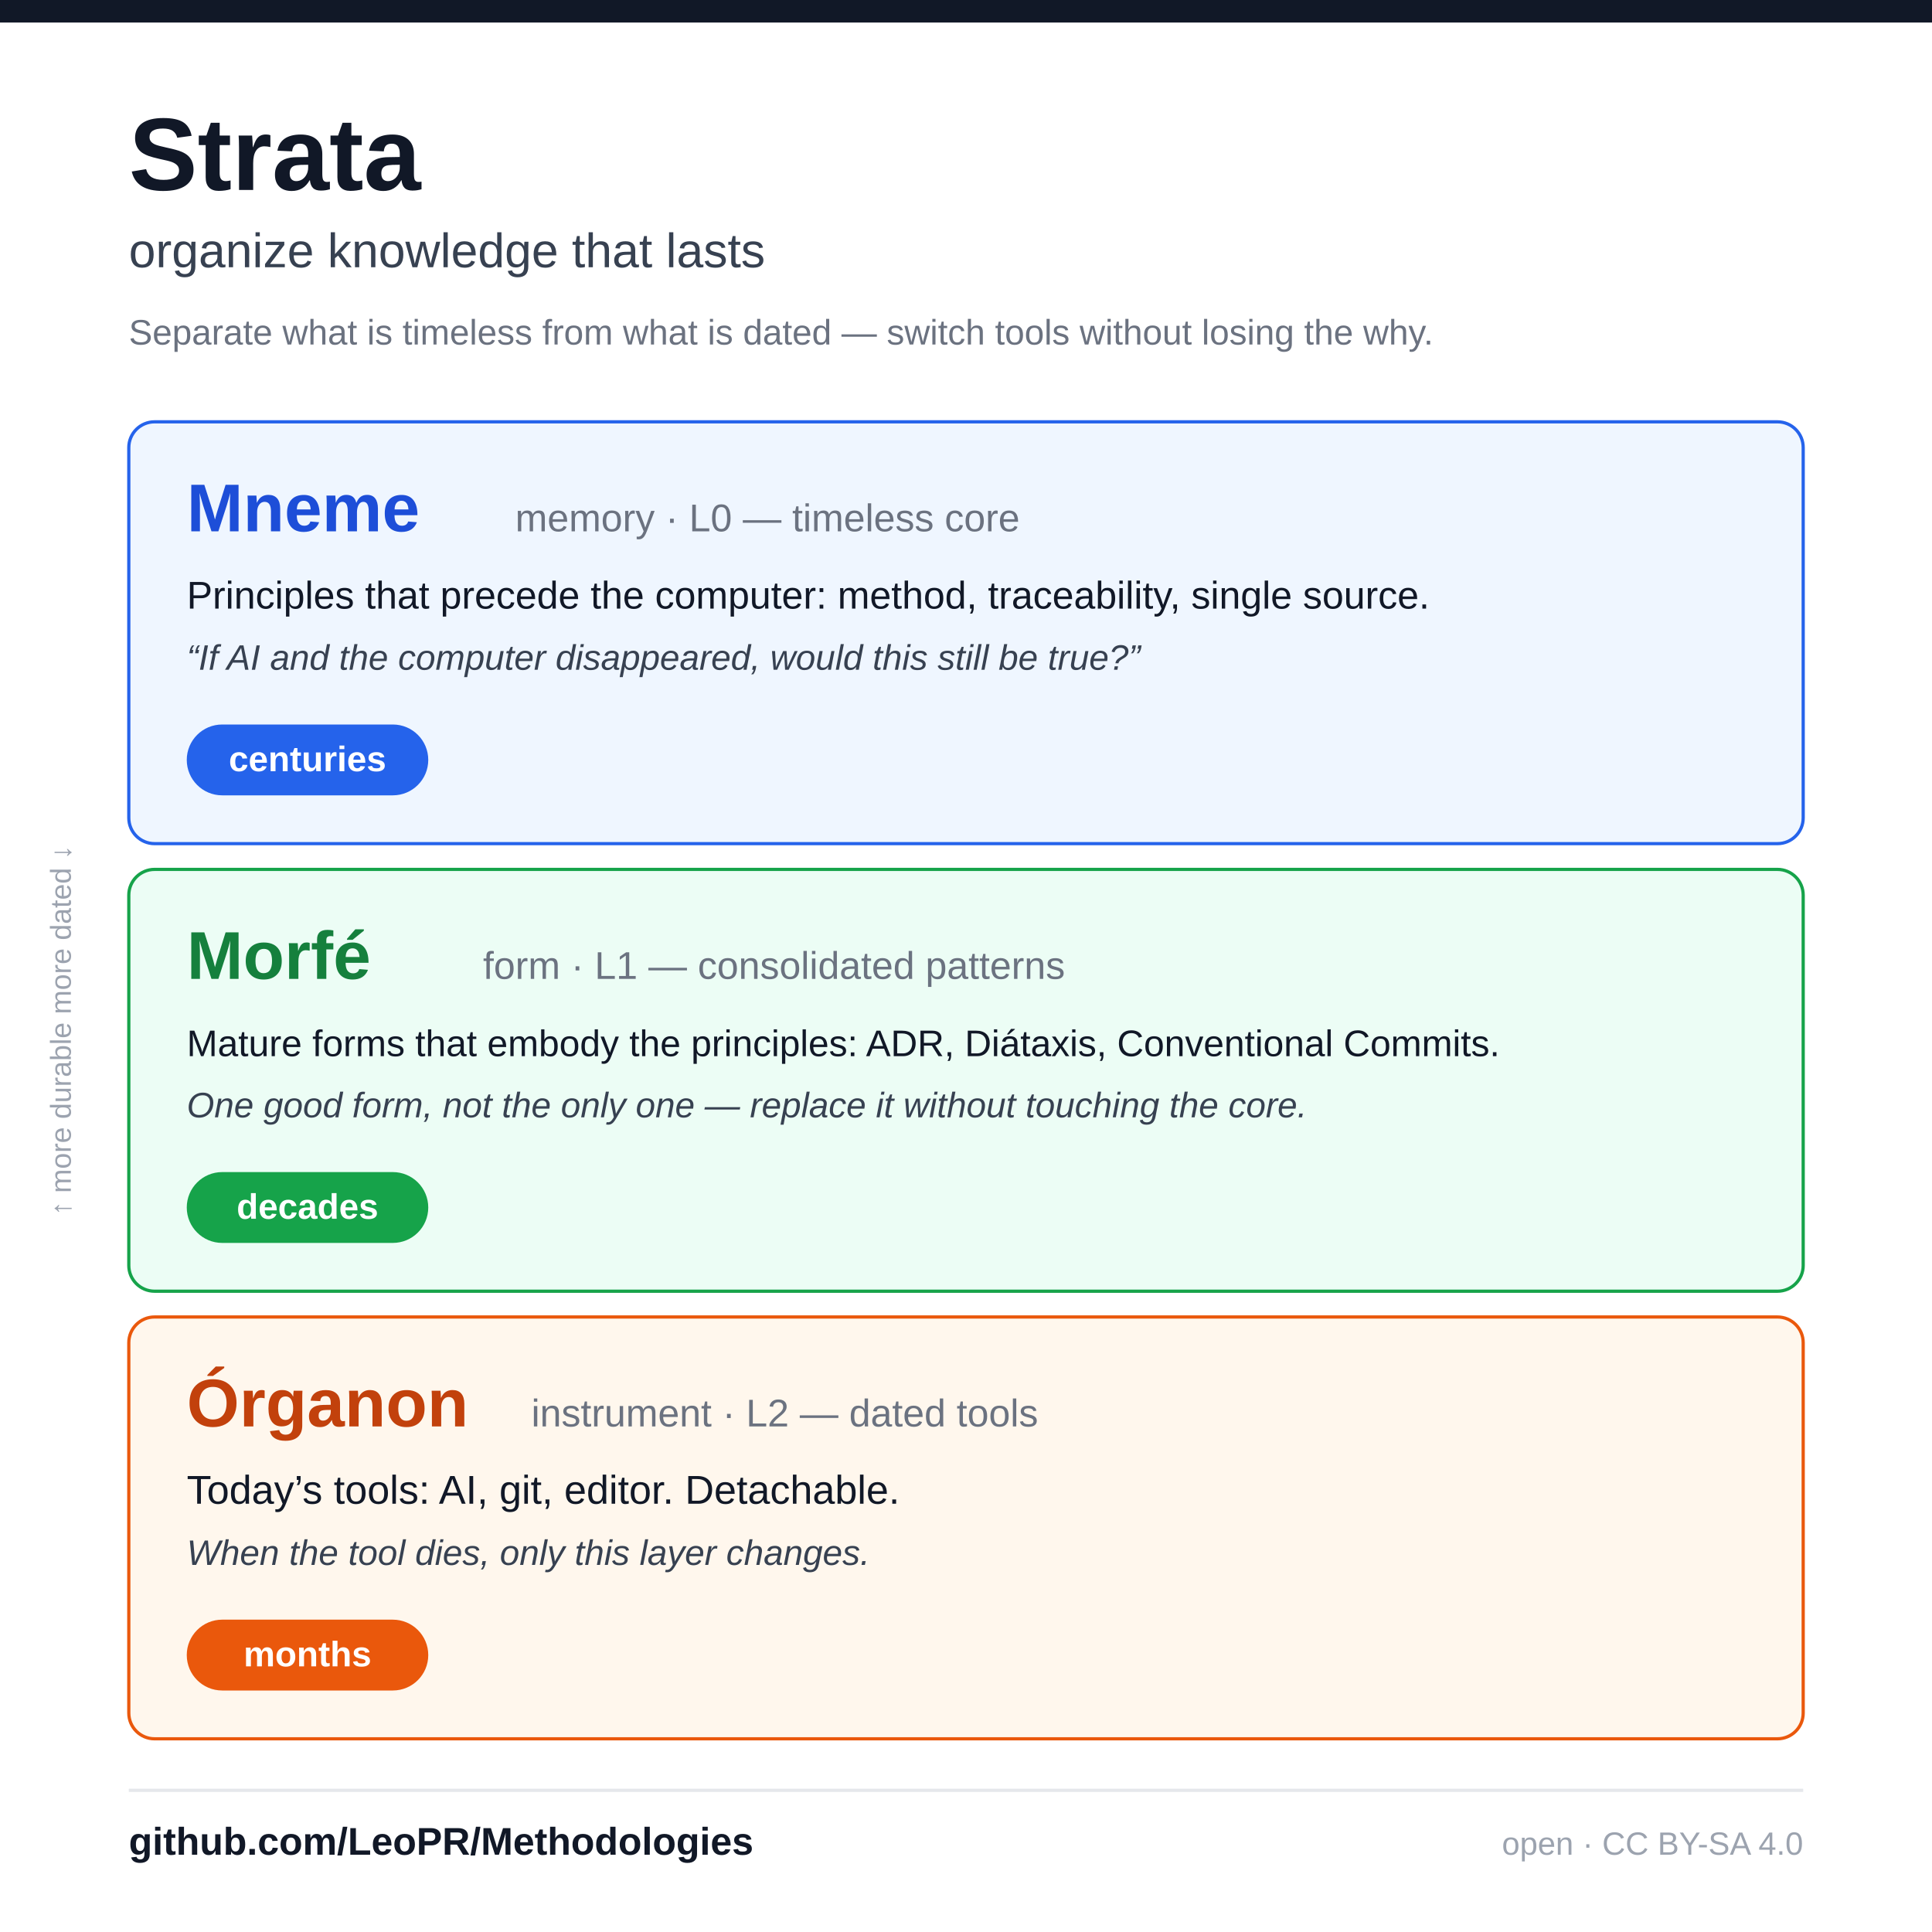
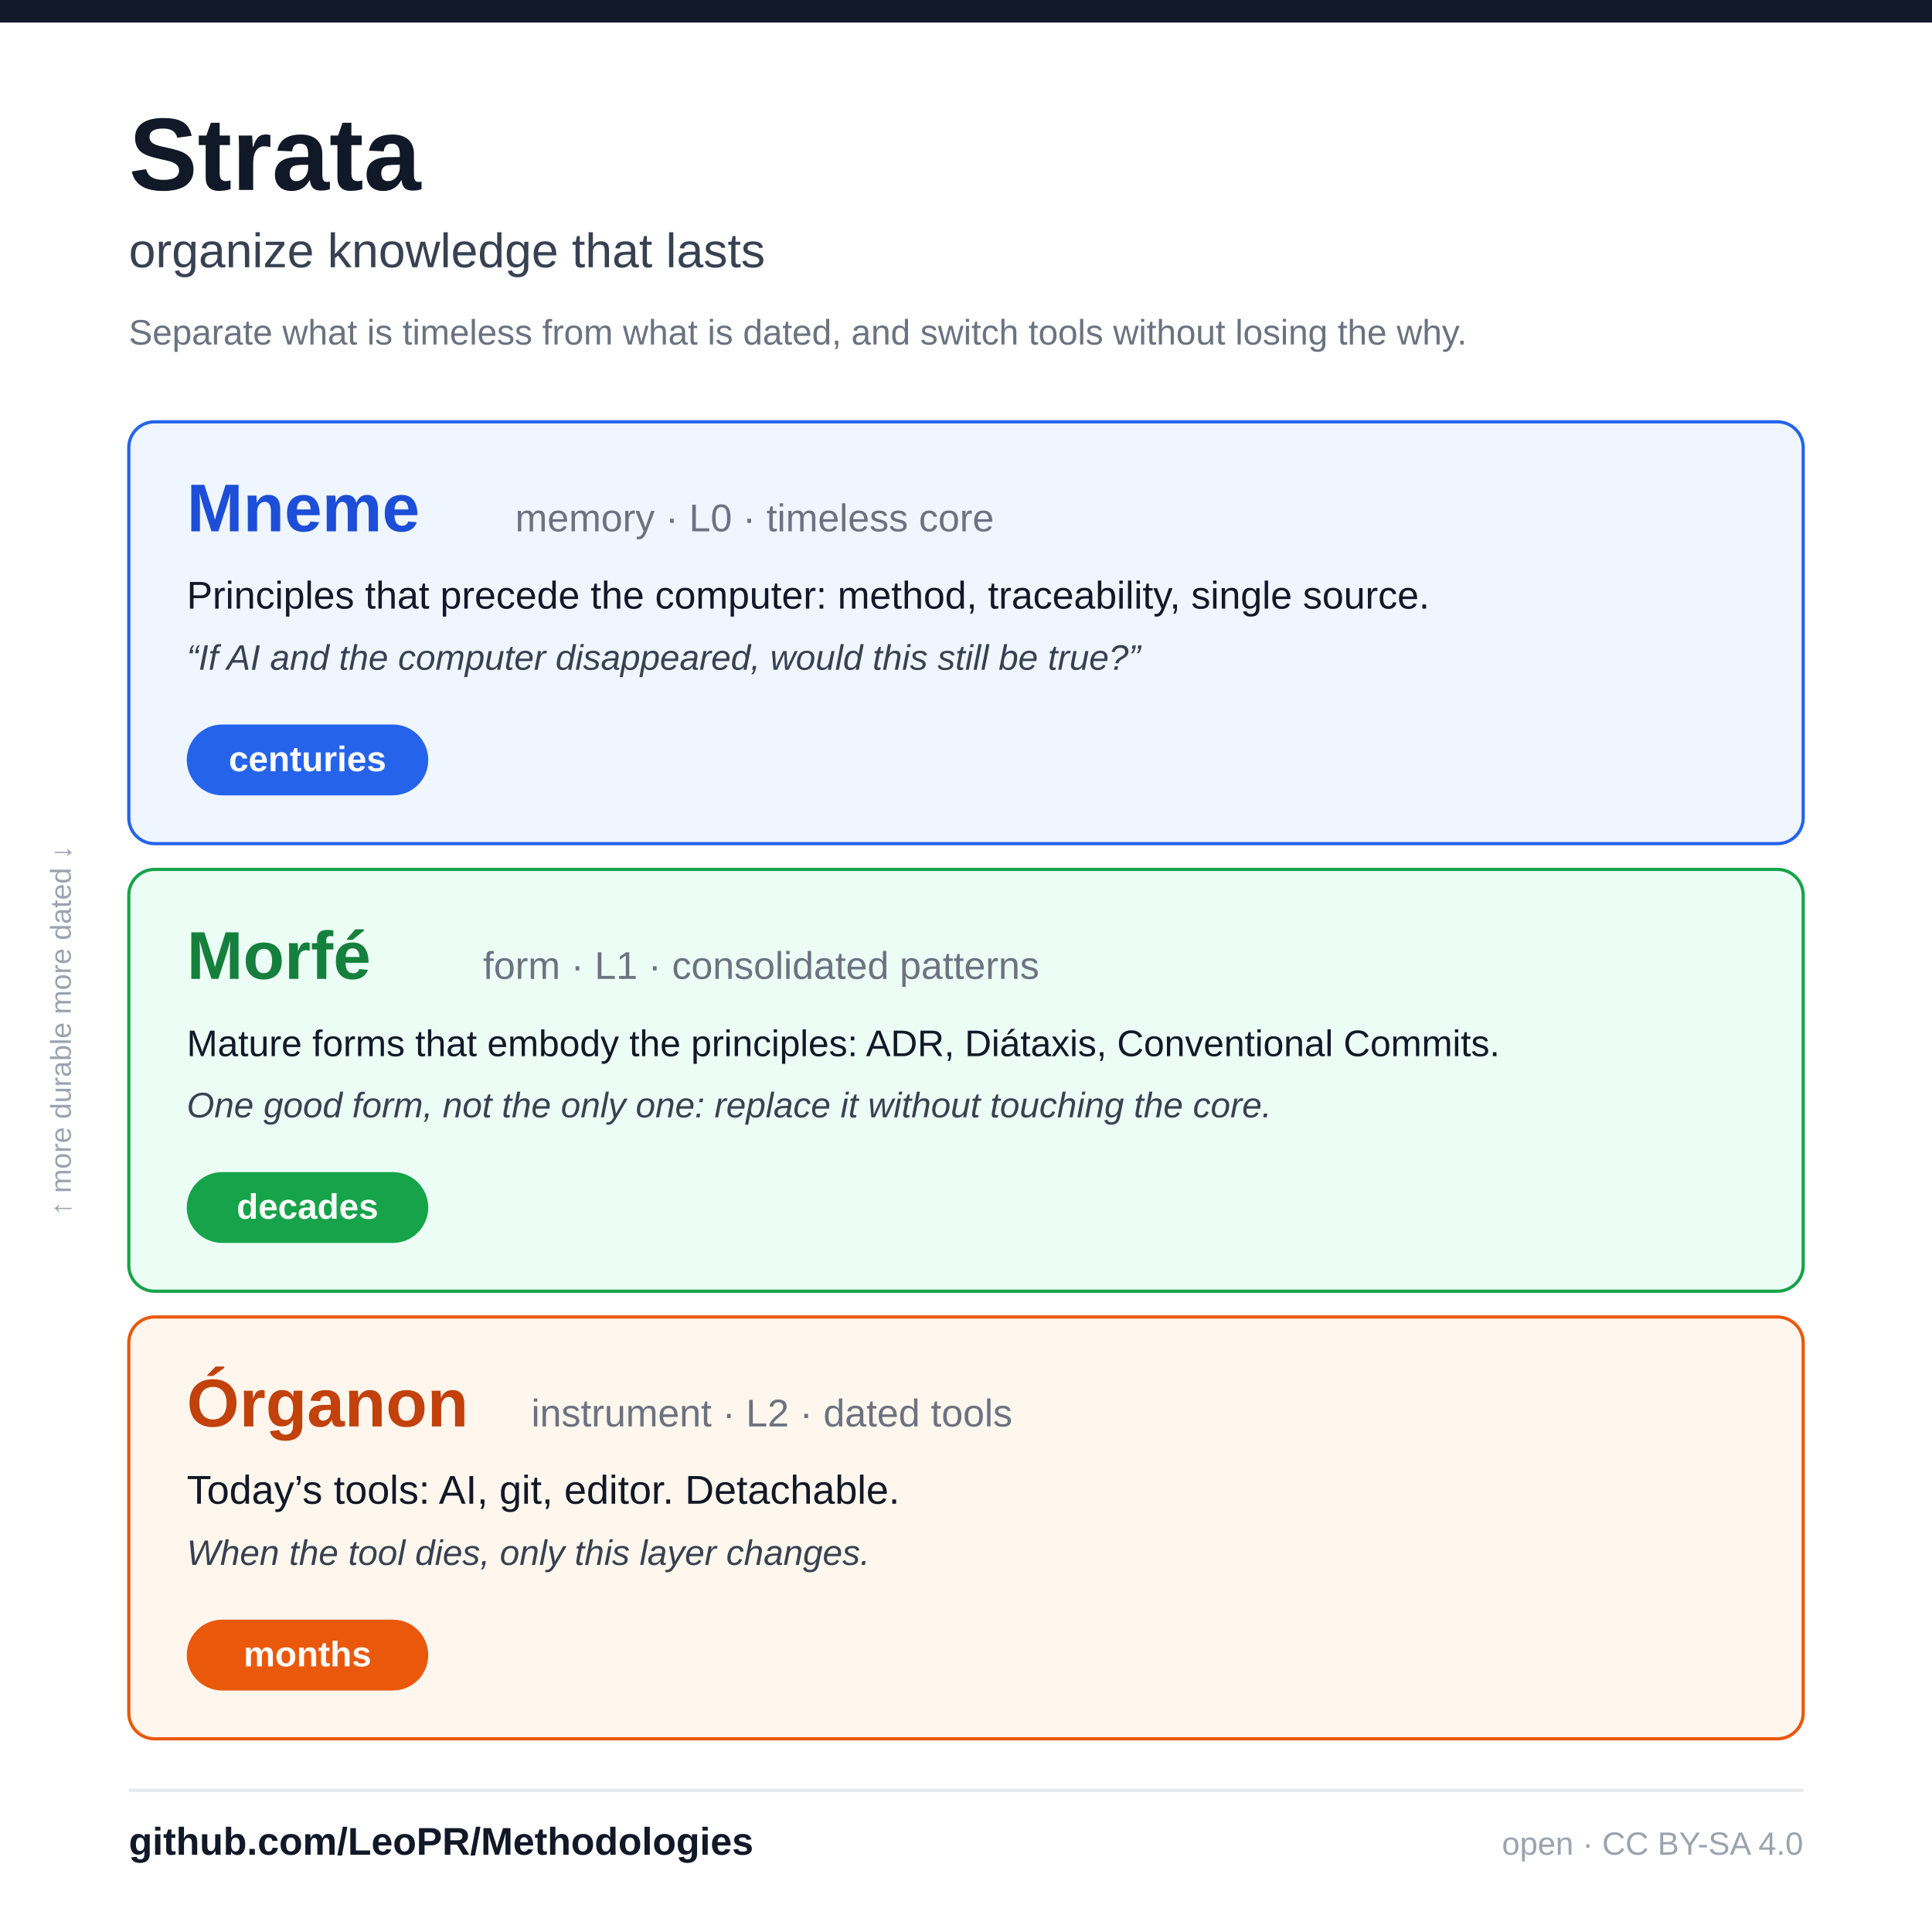
<svg xmlns="http://www.w3.org/2000/svg" width="1200" height="1200" font-family="Segoe UI, Arial, sans-serif">
  <rect width="1200" height="1200" fill="#ffffff" />
  <rect x="0" y="0" width="1200" height="14" fill="#111827" />
  <text x="80" y="118" font-size="64" font-weight="800" fill="#111827">Strata</text>
  <text x="80" y="166" font-size="30" fill="#374151">organize knowledge that lasts</text>
-   <text x="80" y="214" font-size="22" fill="#6b7280">Separate what is timeless from what is dated — switch tools without losing the why.</text>
+   <text x="80" y="214" font-size="22" fill="#6b7280">Separate what is timeless from what is dated, and switch tools without losing the why.</text>
  <text x="44" y="640" font-size="18" fill="#9ca3af" text-anchor="middle" transform="rotate(-90 44 640)">↑ more durable        more dated ↓</text>
  <rect x="80" y="262" width="1040" height="262" rx="16" fill="#eff6ff" stroke="#2563eb" stroke-width="2" />
  <text x="116" y="330" font-size="42" font-weight="800" fill="#1d4ed8">Mneme</text>
-   <text x="320" y="330" font-size="24" fill="#6b7280">memory · L0 — timeless core</text>
+   <text x="320" y="330" font-size="24" fill="#6b7280">memory · L0 · timeless core</text>
  <text x="116" y="378" font-size="24" fill="#111827">Principles that precede the computer: method, traceability, single source.</text>
  <text x="116" y="416" font-size="22" fill="#374151" font-style="italic">“If AI and the computer disappeared, would this still be true?”</text>
  <rect x="116" y="450" width="150" height="44" rx="22" fill="#2563eb" />
  <text x="191" y="479" font-size="22" font-weight="700" fill="#fff" text-anchor="middle">centuries</text>
  <rect x="80" y="540" width="1040" height="262" rx="16" fill="#ecfdf5" stroke="#16a34a" stroke-width="2" />
  <text x="116" y="608" font-size="42" font-weight="800" fill="#15803d">Morfé</text>
-   <text x="300" y="608" font-size="24" fill="#6b7280">form · L1 — consolidated patterns</text>
+   <text x="300" y="608" font-size="24" fill="#6b7280">form · L1 · consolidated patterns</text>
  <text x="116" y="656" font-size="23" fill="#111827">Mature forms that embody the principles: ADR, Diátaxis, Conventional Commits.</text>
-   <text x="116" y="694" font-size="22" fill="#374151" font-style="italic">One good form, not the only one — replace it without touching the core.</text>
+   <text x="116" y="694" font-size="22" fill="#374151" font-style="italic">One good form, not the only one: replace it without touching the core.</text>
  <rect x="116" y="728" width="150" height="44" rx="22" fill="#16a34a" />
  <text x="191" y="757" font-size="22" font-weight="700" fill="#fff" text-anchor="middle">decades</text>
  <rect x="80" y="818" width="1040" height="262" rx="16" fill="#fff7ed" stroke="#ea580c" stroke-width="2" />
  <text x="116" y="886" font-size="42" font-weight="800" fill="#c2410c">Órganon</text>
-   <text x="330" y="886" font-size="24" fill="#6b7280">instrument · L2 — dated tools</text>
+   <text x="330" y="886" font-size="24" fill="#6b7280">instrument · L2 · dated tools</text>
  <text x="116" y="934" font-size="25" fill="#111827">Today’s tools: AI, git, editor. Detachable.</text>
  <text x="116" y="972" font-size="22" fill="#374151" font-style="italic">When the tool dies, only this layer changes.</text>
  <rect x="116" y="1006" width="150" height="44" rx="22" fill="#ea580c" />
  <text x="191" y="1035" font-size="22" font-weight="700" fill="#fff" text-anchor="middle">months</text>
  <line x1="80" y1="1112" x2="1120" y2="1112" stroke="#e5e7eb" stroke-width="2" />
  <text x="80" y="1152" font-size="24" font-weight="700" fill="#111827">github.com/LeoPR/Methodologies</text>
  <text x="1120" y="1152" font-size="20" fill="#9ca3af" text-anchor="end">open · CC BY-SA 4.0</text>
</svg>
